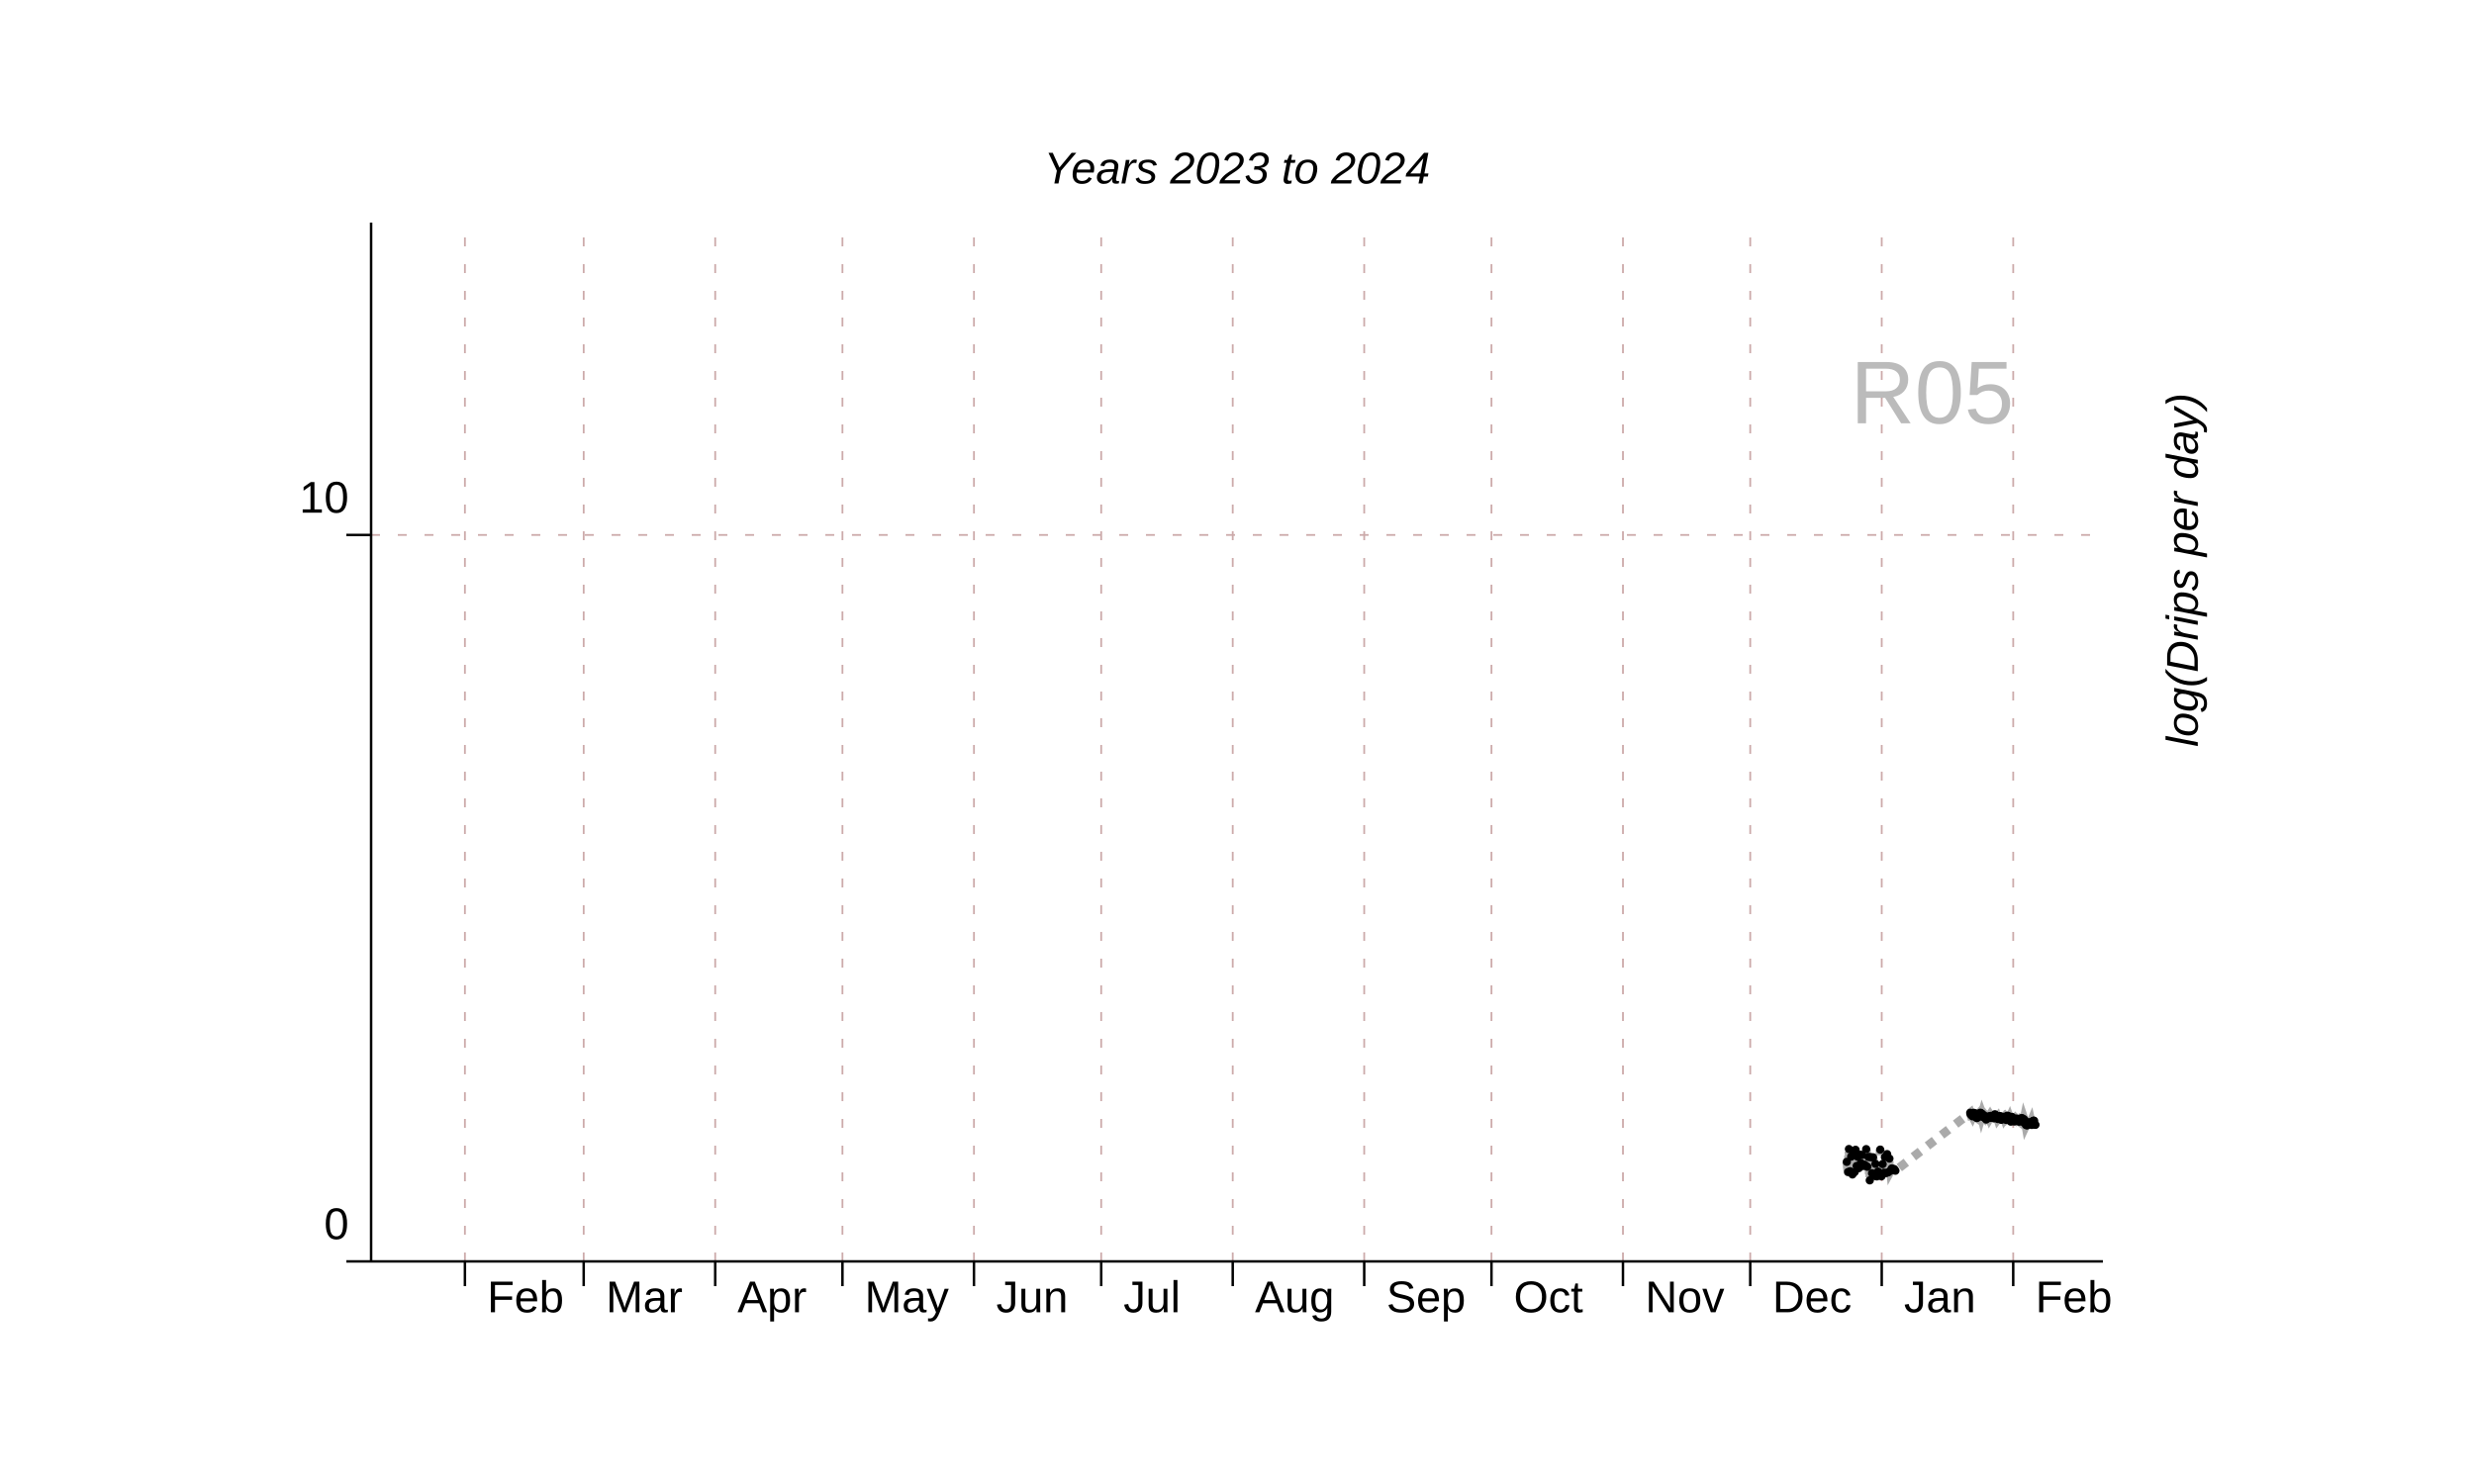
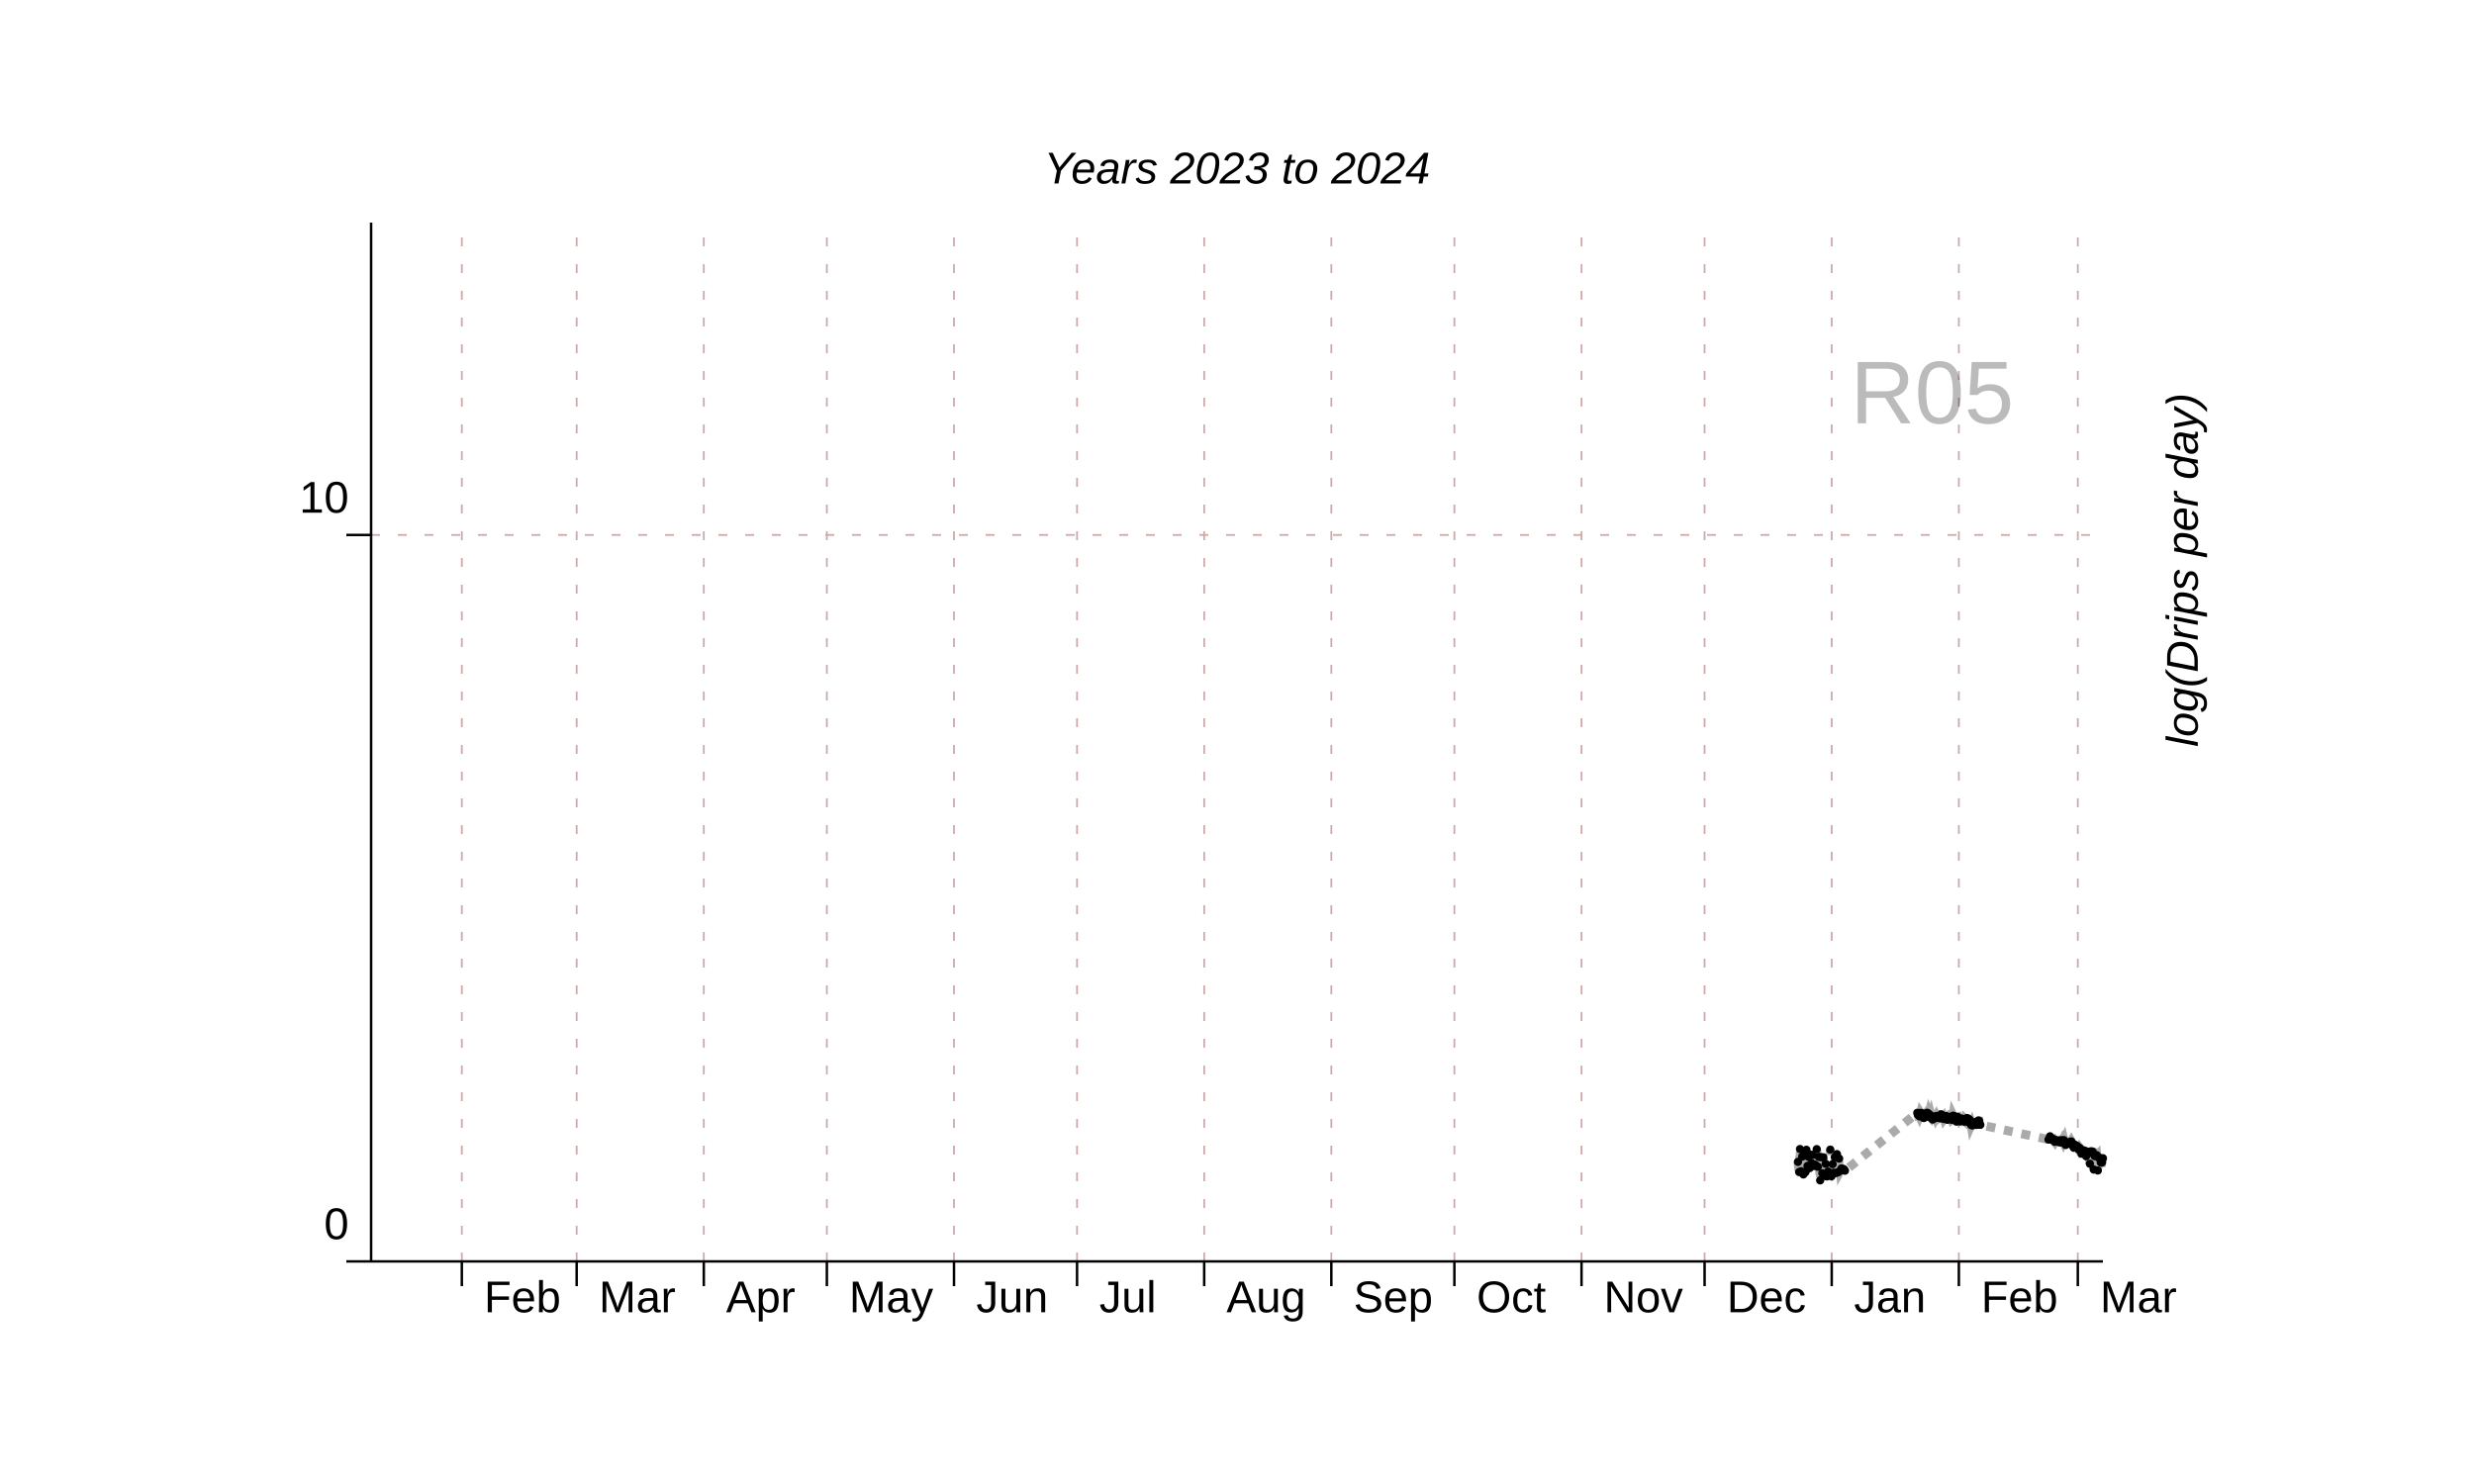
<svg xmlns="http://www.w3.org/2000/svg" version="1.1" viewBox="0 0 1000 600">
  <g>
    <g stroke-dasharray="3.6 7.2" stroke-width="0.72" stroke="#caa">
-       <line x1="813.75" x2="813.75" y1="510.00" y2="90.00" />
-       <line x1="760.60" x2="760.60" y1="510.00" y2="90.00" />
-       <line x1="707.45" x2="707.45" y1="510.00" y2="90.00" />
-       <line x1="656.01" x2="656.01" y1="510.00" y2="90.00" />
-       <line x1="602.86" x2="602.86" y1="510.00" y2="90.00" />
-       <line x1="551.42" x2="551.42" y1="510.00" y2="90.00" />
-       <line x1="498.27" x2="498.27" y1="510.00" y2="90.00" />
-       <line x1="445.11" x2="445.11" y1="510.00" y2="90.00" />
-       <line x1="393.68" x2="393.68" y1="510.00" y2="90.00" />
-       <line x1="340.52" x2="340.52" y1="510.00" y2="90.00" />
-       <line x1="289.09" x2="289.09" y1="510.00" y2="90.00" />
-       <line x1="235.93" x2="235.93" y1="510.00" y2="90.00" />
-       <line x1="187.92" x2="187.92" y1="510.00" y2="90.00" />
+       <line x1="839.86" x2="839.86" y1="510.00" y2="90.00" />
+       <line x1="791.78" x2="791.78" y1="510.00" y2="90.00" />
+       <line x1="740.39" x2="740.39" y1="510.00" y2="90.00" />
+       <line x1="689.00" x2="689.00" y1="510.00" y2="90.00" />
+       <line x1="639.26" x2="639.26" y1="510.00" y2="90.00" />
+       <line x1="587.87" x2="587.87" y1="510.00" y2="90.00" />
+       <line x1="538.13" x2="538.13" y1="510.00" y2="90.00" />
+       <line x1="486.74" x2="486.74" y1="510.00" y2="90.00" />
+       <line x1="435.35" x2="435.35" y1="510.00" y2="90.00" />
+       <line x1="385.61" x2="385.61" y1="510.00" y2="90.00" />
+       <line x1="334.22" x2="334.22" y1="510.00" y2="90.00" />
+       <line x1="284.48" x2="284.48" y1="510.00" y2="90.00" />
+       <line x1="233.09" x2="233.09" y1="510.00" y2="90.00" />
+       <line x1="186.67" x2="186.67" y1="510.00" y2="90.00" />
      <line x1="150.00" x2="850.00" y1="510.00" y2="510.00" />
      <line x1="150.00" x2="850.00" y1="216.29" y2="216.29" />
    </g>
    <g>
      <text dominant-baseline="hanging" dx="-36.0" dy="18.0" fill="#0004" font-family="Arial, sans-serif" font-size="36" stroke="none" text-anchor="end" x="850.00" y="128.18">R05</text>
    </g>
    <g>
      <text dominant-baseline="text-bottom" dy="-12.0" fill="black" font-family="Arial, sans-serif" font-size="18.0" font-style="italic" stroke="none" text-anchor="middle" x="500.00" y="90.00">Years 2023 to 2024</text>
    </g>
    <g>
      <text dominant-baseline="central" dx="12.0" dy="12.0" fill="black" font-family="Arial, sans-serif" font-size="18.0" font-style="italic" stroke="none" text-anchor="middle" text-orientation="sideways" writing-mode="vertical-lr" x="850.00" y="300.00">log(Drips per day)</text>
    </g>
-     <polyline fill="none" points="746.48,469.75 746.98,473.87 747.35,464.57 747.84,473.56 748.25,467.64 748.77,474.84 749.15,466.02 749.65,473.87 750.02,464.88 750.48,471.42 750.89,467.71 751.36,472.28 751.76,466.89 752.20,470.26 752.60,466.97 753.06,471.40 753.51,470.86 753.97,471.18 754.33,464.61 754.80,471.74 755.21,467.75 755.77,477.23 756.18,467.85 756.69,474.37 757.10,467.92 757.62,475.40 758.07,470.56 758.60,475.63 759.10,473.69 759.63,475.21 759.99,464.81 760.52,475.57 760.97,470.66 761.48,474.15 761.89,467.83 762.40,474.29 762.79,466.63 763.29,473.95 763.71,468.42 764.20,473.29 764.67,472.43 765.16,472.90 765.64,472.67 766.13,473.32 796.37,449.93 796.60,450.65 796.83,450.53 797.05,450.86 797.29,451.33 797.52,450.80 797.74,449.93 797.96,450.25 798.19,451.19 798.42,450.86 798.65,450.21 798.88,451.85 799.12,452.02 799.35,450.89 799.58,450.63 799.81,451.59 800.04,450.24 800.27,451.19 800.49,449.90 800.71,450.10 800.94,451.11 801.17,450.32 801.40,450.94 801.63,451.49 801.87,451.74 802.10,451.05 802.34,451.94 802.57,451.71 802.81,452.64 803.05,451.75 803.29,452.05 803.52,451.68 803.76,451.69 803.99,451.34 804.23,452.00 804.46,451.60 804.70,451.18 804.93,451.53 805.17,451.86 805.40,451.60 805.64,451.97 805.88,452.12 806.12,452.04 806.34,450.53 806.57,450.82 806.81,451.69 807.04,451.97 807.28,451.69 807.52,452.42 807.76,452.10 808.00,452.07 808.23,451.36 808.46,451.25 808.70,452.22 808.95,452.75 809.19,452.29 809.43,452.34 809.66,451.74 809.90,451.55 810.14,452.19 810.38,451.79 810.61,452.06 810.86,452.77 811.10,452.60 811.33,451.09 811.57,451.58 811.80,451.24 812.04,452.60 812.28,452.06 812.52,452.75 812.77,453.49 813.01,451.64 813.24,451.58 813.49,452.55 813.73,452.69 813.97,452.42 814.22,453.43 814.47,453.03 814.71,452.69 814.95,452.24 815.19,452.46 815.44,452.88 815.68,452.71 815.93,453.30 816.18,453.48 816.42,452.35 816.66,452.56 816.91,452.40 817.14,452.12 817.38,452.12 817.63,453.08 817.88,453.74 818.13,452.55 818.37,453.27 818.62,453.30 818.88,454.85 819.14,454.28 819.41,455.01 819.67,454.76 819.92,453.91 820.18,454.46 820.44,454.19 820.69,454.19 820.94,453.59 821.21,454.81 821.46,453.92 821.71,453.34 821.96,453.11 822.20,453.14 822.46,454.71 822.73,454.77" stroke-dasharray="3.6 3.6" stroke-width="3.6" stroke="#aaa" />
-     <g>
-       <circle cx="746.48" cy="469.75" r="1.667" />
-       <circle cx="746.98" cy="473.87" r="1.667" />
-       <circle cx="747.35" cy="464.57" r="1.667" />
-       <circle cx="747.84" cy="473.56" r="1.667" />
-       <circle cx="748.25" cy="467.64" r="1.667" />
-       <circle cx="748.77" cy="474.84" r="1.667" />
-       <circle cx="749.15" cy="466.02" r="1.667" />
-       <circle cx="749.65" cy="473.87" r="1.667" />
-       <circle cx="750.02" cy="464.88" r="1.667" />
-       <circle cx="750.48" cy="471.42" r="1.667" />
-       <circle cx="750.89" cy="467.71" r="1.667" />
-       <circle cx="751.36" cy="472.28" r="1.667" />
-       <circle cx="751.76" cy="466.89" r="1.667" />
-       <circle cx="752.20" cy="470.26" r="1.667" />
-       <circle cx="752.60" cy="466.97" r="1.667" />
-       <circle cx="753.06" cy="471.40" r="1.667" />
-       <circle cx="753.51" cy="470.86" r="1.667" />
-       <circle cx="753.97" cy="471.18" r="1.667" />
-       <circle cx="754.33" cy="464.61" r="1.667" />
-       <circle cx="754.80" cy="471.74" r="1.667" />
-       <circle cx="755.21" cy="467.75" r="1.667" />
-       <circle cx="755.77" cy="477.23" r="1.667" />
-       <circle cx="756.18" cy="467.85" r="1.667" />
-       <circle cx="756.69" cy="474.37" r="1.667" />
-       <circle cx="757.10" cy="467.92" r="1.667" />
-       <circle cx="757.62" cy="475.40" r="1.667" />
-       <circle cx="758.07" cy="470.56" r="1.667" />
-       <circle cx="758.60" cy="475.63" r="1.667" />
-       <circle cx="759.10" cy="473.69" r="1.667" />
-       <circle cx="759.63" cy="475.21" r="1.667" />
-       <circle cx="759.99" cy="464.81" r="1.667" />
-       <circle cx="760.52" cy="475.57" r="1.667" />
-       <circle cx="760.97" cy="470.66" r="1.667" />
-       <circle cx="761.48" cy="474.15" r="1.667" />
-       <circle cx="761.89" cy="467.83" r="1.667" />
-       <circle cx="762.40" cy="474.29" r="1.667" />
-       <circle cx="762.79" cy="466.63" r="1.667" />
-       <circle cx="763.29" cy="473.95" r="1.667" />
-       <circle cx="763.71" cy="468.42" r="1.667" />
-       <circle cx="764.20" cy="473.29" r="1.667" />
-       <circle cx="764.67" cy="472.43" r="1.667" />
-       <circle cx="765.16" cy="472.90" r="1.667" />
-       <circle cx="765.64" cy="472.67" r="1.667" />
-       <circle cx="766.13" cy="473.32" r="1.667" />
-       <circle cx="796.37" cy="449.93" r="1.667" />
-       <circle cx="796.60" cy="450.65" r="1.667" />
-       <circle cx="796.83" cy="450.53" r="1.667" />
-       <circle cx="797.05" cy="450.86" r="1.667" />
-       <circle cx="797.29" cy="451.33" r="1.667" />
-       <circle cx="797.52" cy="450.80" r="1.667" />
-       <circle cx="797.74" cy="449.93" r="1.667" />
-       <circle cx="797.96" cy="450.25" r="1.667" />
-       <circle cx="798.19" cy="451.19" r="1.667" />
-       <circle cx="798.42" cy="450.86" r="1.667" />
-       <circle cx="798.65" cy="450.21" r="1.667" />
-       <circle cx="798.88" cy="451.85" r="1.667" />
-       <circle cx="799.12" cy="452.02" r="1.667" />
-       <circle cx="799.35" cy="450.89" r="1.667" />
-       <circle cx="799.58" cy="450.63" r="1.667" />
-       <circle cx="799.81" cy="451.59" r="1.667" />
-       <circle cx="800.04" cy="450.24" r="1.667" />
-       <circle cx="800.27" cy="451.19" r="1.667" />
-       <circle cx="800.49" cy="449.90" r="1.667" />
-       <circle cx="800.71" cy="450.10" r="1.667" />
-       <circle cx="800.94" cy="451.11" r="1.667" />
-       <circle cx="801.17" cy="450.32" r="1.667" />
-       <circle cx="801.40" cy="450.94" r="1.667" />
-       <circle cx="801.63" cy="451.49" r="1.667" />
-       <circle cx="801.87" cy="451.74" r="1.667" />
-       <circle cx="802.10" cy="451.05" r="1.667" />
-       <circle cx="802.34" cy="451.94" r="1.667" />
-       <circle cx="802.57" cy="451.71" r="1.667" />
-       <circle cx="802.81" cy="452.64" r="1.667" />
-       <circle cx="803.05" cy="451.75" r="1.667" />
-       <circle cx="803.29" cy="452.05" r="1.667" />
-       <circle cx="803.52" cy="451.68" r="1.667" />
-       <circle cx="803.76" cy="451.69" r="1.667" />
-       <circle cx="803.99" cy="451.34" r="1.667" />
-       <circle cx="804.23" cy="452.00" r="1.667" />
-       <circle cx="804.46" cy="451.60" r="1.667" />
-       <circle cx="804.70" cy="451.18" r="1.667" />
-       <circle cx="804.93" cy="451.53" r="1.667" />
-       <circle cx="805.17" cy="451.86" r="1.667" />
-       <circle cx="805.40" cy="451.60" r="1.667" />
-       <circle cx="805.64" cy="451.97" r="1.667" />
-       <circle cx="805.88" cy="452.12" r="1.667" />
-       <circle cx="806.12" cy="452.04" r="1.667" />
-       <circle cx="806.34" cy="450.53" r="1.667" />
-       <circle cx="806.57" cy="450.82" r="1.667" />
-       <circle cx="806.81" cy="451.69" r="1.667" />
-       <circle cx="807.04" cy="451.97" r="1.667" />
-       <circle cx="807.28" cy="451.69" r="1.667" />
-       <circle cx="807.52" cy="452.42" r="1.667" />
-       <circle cx="807.76" cy="452.10" r="1.667" />
-       <circle cx="808.00" cy="452.07" r="1.667" />
-       <circle cx="808.23" cy="451.36" r="1.667" />
-       <circle cx="808.46" cy="451.25" r="1.667" />
-       <circle cx="808.70" cy="452.22" r="1.667" />
-       <circle cx="808.95" cy="452.75" r="1.667" />
-       <circle cx="809.19" cy="452.29" r="1.667" />
-       <circle cx="809.43" cy="452.34" r="1.667" />
-       <circle cx="809.66" cy="451.74" r="1.667" />
-       <circle cx="809.90" cy="451.55" r="1.667" />
-       <circle cx="810.14" cy="452.19" r="1.667" />
-       <circle cx="810.38" cy="451.79" r="1.667" />
-       <circle cx="810.61" cy="452.06" r="1.667" />
-       <circle cx="810.86" cy="452.77" r="1.667" />
-       <circle cx="811.10" cy="452.60" r="1.667" />
-       <circle cx="811.33" cy="451.09" r="1.667" />
-       <circle cx="811.57" cy="451.58" r="1.667" />
-       <circle cx="811.80" cy="451.24" r="1.667" />
-       <circle cx="812.04" cy="452.60" r="1.667" />
-       <circle cx="812.28" cy="452.06" r="1.667" />
-       <circle cx="812.52" cy="452.75" r="1.667" />
-       <circle cx="812.77" cy="453.49" r="1.667" />
-       <circle cx="813.01" cy="451.64" r="1.667" />
-       <circle cx="813.24" cy="451.58" r="1.667" />
-       <circle cx="813.49" cy="452.55" r="1.667" />
-       <circle cx="813.73" cy="452.69" r="1.667" />
-       <circle cx="813.97" cy="452.42" r="1.667" />
-       <circle cx="814.22" cy="453.43" r="1.667" />
-       <circle cx="814.47" cy="453.03" r="1.667" />
-       <circle cx="814.71" cy="452.69" r="1.667" />
-       <circle cx="814.95" cy="452.24" r="1.667" />
-       <circle cx="815.19" cy="452.46" r="1.667" />
-       <circle cx="815.44" cy="452.88" r="1.667" />
-       <circle cx="815.68" cy="452.71" r="1.667" />
-       <circle cx="815.93" cy="453.30" r="1.667" />
-       <circle cx="816.18" cy="453.48" r="1.667" />
-       <circle cx="816.42" cy="452.35" r="1.667" />
-       <circle cx="816.66" cy="452.56" r="1.667" />
-       <circle cx="816.91" cy="452.40" r="1.667" />
-       <circle cx="817.14" cy="452.12" r="1.667" />
-       <circle cx="817.38" cy="452.12" r="1.667" />
-       <circle cx="817.63" cy="453.08" r="1.667" />
-       <circle cx="817.88" cy="453.74" r="1.667" />
-       <circle cx="818.13" cy="452.55" r="1.667" />
-       <circle cx="818.37" cy="453.27" r="1.667" />
-       <circle cx="818.62" cy="453.30" r="1.667" />
-       <circle cx="818.88" cy="454.85" r="1.667" />
-       <circle cx="819.14" cy="454.28" r="1.667" />
-       <circle cx="819.41" cy="455.01" r="1.667" />
-       <circle cx="819.67" cy="454.76" r="1.667" />
-       <circle cx="819.92" cy="453.91" r="1.667" />
-       <circle cx="820.18" cy="454.46" r="1.667" />
-       <circle cx="820.44" cy="454.19" r="1.667" />
-       <circle cx="820.69" cy="454.19" r="1.667" />
-       <circle cx="820.94" cy="453.59" r="1.667" />
-       <circle cx="821.21" cy="454.81" r="1.667" />
-       <circle cx="821.46" cy="453.92" r="1.667" />
-       <circle cx="821.71" cy="453.34" r="1.667" />
-       <circle cx="821.96" cy="453.11" r="1.667" />
-       <circle cx="822.20" cy="453.14" r="1.667" />
-       <circle cx="822.46" cy="454.71" r="1.667" />
-       <circle cx="822.73" cy="454.77" r="1.667" />
+     <polyline fill="none" points="726.74,469.75 727.22,473.87 727.57,464.57 728.05,473.56 728.45,467.64 728.95,474.84 729.32,466.02 729.80,473.87 730.16,464.88 730.60,471.42 731.00,467.71 731.46,472.28 731.84,466.89 732.27,470.26 732.65,466.97 733.10,471.40 733.53,470.86 733.97,471.18 734.33,464.61 734.78,471.74 735.17,467.75 735.72,477.23 736.11,467.85 736.60,474.37 737.00,467.92 737.51,475.40 737.94,470.56 738.46,475.63 738.94,473.69 739.45,475.21 739.80,464.81 740.31,475.57 740.75,470.66 741.24,474.15 741.63,467.83 742.12,474.29 742.50,466.63 742.99,473.95 743.39,468.42 743.87,473.29 744.33,472.43 744.80,472.90 745.26,472.67 745.74,473.32 774.98,449.93 775.20,450.65 775.41,450.53 775.64,450.86 775.86,451.33 776.08,450.80 776.30,449.93 776.51,450.25 776.74,451.19 776.96,450.86 777.17,450.21 777.40,451.85 777.63,452.02 777.86,450.89 778.07,450.63 778.30,451.59 778.52,450.24 778.74,451.19 778.96,449.90 779.17,450.10 779.40,451.11 779.61,450.32 779.83,450.94 780.06,451.49 780.29,451.74 780.51,451.05 780.74,451.94 780.97,451.71 781.20,452.64 781.43,451.75 781.66,452.05 781.89,451.68 782.12,451.69 782.34,451.34 782.57,452.00 782.80,451.60 783.02,451.18 783.25,451.53 783.48,451.86 783.71,451.60 783.94,451.97 784.17,452.12 784.40,452.04 784.62,450.53 784.84,450.82 785.07,451.69 785.30,451.97 785.52,451.69 785.76,452.42 785.99,452.10 786.22,452.07 786.44,451.36 786.67,451.25 786.90,452.22 787.14,452.75 787.37,452.29 787.60,452.34 787.83,451.74 788.05,451.55 788.29,452.19 788.51,451.79 788.75,452.06 788.98,452.77 789.22,452.60 789.44,451.09 789.67,451.58 789.89,451.24 790.13,452.60 790.36,452.06 790.59,452.75 790.83,453.49 791.06,451.64 791.29,451.58 791.52,452.55 791.76,452.69 791.99,452.42 792.23,453.43 792.47,453.03 792.71,452.69 792.94,452.24 793.17,452.46 793.41,452.88 793.65,452.71 793.89,453.30 794.13,453.48 794.36,452.35 794.60,452.56 794.83,452.40 795.06,452.12 795.29,452.12 795.53,453.08 795.77,453.74 796.01,452.55 796.25,453.27 796.49,453.30 796.74,454.85 796.99,454.28 797.25,455.01 797.50,454.76 797.74,453.91 797.99,454.46 798.24,454.19 798.49,454.19 798.73,453.59 798.99,454.81 799.23,453.92 799.47,453.34 799.71,453.11 799.95,453.14 800.20,454.71 800.46,454.77 828.02,460.74 828.33,460.53 828.63,459.42 828.94,460.62 829.24,460.50 829.55,460.57 829.86,460.49 830.17,461.21 830.49,461.62 830.81,461.00 831.12,461.08 831.43,461.15 831.75,461.63 832.07,461.19 832.39,461.82 832.70,461.02 833.02,461.89 833.34,461.68 833.66,461.04 833.98,461.72 834.29,461.00 834.62,462.33 834.95,462.92 835.28,462.04 835.60,462.50 835.93,462.06 836.25,461.83 836.57,462.02 836.90,462.08 837.22,461.49 837.54,462.08 837.88,463.18 838.22,464.05 838.56,462.80 838.90,463.96 839.24,463.13 839.58,463.40 839.93,464.28 840.28,464.83 840.63,464.14 840.98,464.63 841.36,466.46 841.73,465.90 842.09,465.42 842.45,465.14 842.82,465.77 843.21,467.48 843.58,465.56 843.94,465.84 844.31,465.67 844.74,470.52 845.11,466.05 845.48,465.56 845.85,465.66 846.31,472.86 846.70,467.42 847.09,467.40 847.48,467.03 847.95,473.24 848.35,467.89 848.75,468.55 849.17,470.02 849.60,470.03 850.00,468.27" stroke-dasharray="3.6 3.6" stroke-width="3.6" stroke="#aaa" />
+     <g>
+       <circle cx="726.74" cy="469.75" r="1.667" />
+       <circle cx="727.22" cy="473.87" r="1.667" />
+       <circle cx="727.57" cy="464.57" r="1.667" />
+       <circle cx="728.05" cy="473.56" r="1.667" />
+       <circle cx="728.45" cy="467.64" r="1.667" />
+       <circle cx="728.95" cy="474.84" r="1.667" />
+       <circle cx="729.32" cy="466.02" r="1.667" />
+       <circle cx="729.80" cy="473.87" r="1.667" />
+       <circle cx="730.16" cy="464.88" r="1.667" />
+       <circle cx="730.60" cy="471.42" r="1.667" />
+       <circle cx="731.00" cy="467.71" r="1.667" />
+       <circle cx="731.46" cy="472.28" r="1.667" />
+       <circle cx="731.84" cy="466.89" r="1.667" />
+       <circle cx="732.27" cy="470.26" r="1.667" />
+       <circle cx="732.65" cy="466.97" r="1.667" />
+       <circle cx="733.10" cy="471.40" r="1.667" />
+       <circle cx="733.53" cy="470.86" r="1.667" />
+       <circle cx="733.97" cy="471.18" r="1.667" />
+       <circle cx="734.33" cy="464.61" r="1.667" />
+       <circle cx="734.78" cy="471.74" r="1.667" />
+       <circle cx="735.17" cy="467.75" r="1.667" />
+       <circle cx="735.72" cy="477.23" r="1.667" />
+       <circle cx="736.11" cy="467.85" r="1.667" />
+       <circle cx="736.60" cy="474.37" r="1.667" />
+       <circle cx="737.00" cy="467.92" r="1.667" />
+       <circle cx="737.51" cy="475.40" r="1.667" />
+       <circle cx="737.94" cy="470.56" r="1.667" />
+       <circle cx="738.46" cy="475.63" r="1.667" />
+       <circle cx="738.94" cy="473.69" r="1.667" />
+       <circle cx="739.45" cy="475.21" r="1.667" />
+       <circle cx="739.80" cy="464.81" r="1.667" />
+       <circle cx="740.31" cy="475.57" r="1.667" />
+       <circle cx="740.75" cy="470.66" r="1.667" />
+       <circle cx="741.24" cy="474.15" r="1.667" />
+       <circle cx="741.63" cy="467.83" r="1.667" />
+       <circle cx="742.12" cy="474.29" r="1.667" />
+       <circle cx="742.50" cy="466.63" r="1.667" />
+       <circle cx="742.99" cy="473.95" r="1.667" />
+       <circle cx="743.39" cy="468.42" r="1.667" />
+       <circle cx="743.87" cy="473.29" r="1.667" />
+       <circle cx="744.33" cy="472.43" r="1.667" />
+       <circle cx="744.80" cy="472.90" r="1.667" />
+       <circle cx="745.26" cy="472.67" r="1.667" />
+       <circle cx="745.74" cy="473.32" r="1.667" />
+       <circle cx="774.98" cy="449.93" r="1.667" />
+       <circle cx="775.20" cy="450.65" r="1.667" />
+       <circle cx="775.41" cy="450.53" r="1.667" />
+       <circle cx="775.64" cy="450.86" r="1.667" />
+       <circle cx="775.86" cy="451.33" r="1.667" />
+       <circle cx="776.08" cy="450.80" r="1.667" />
+       <circle cx="776.30" cy="449.93" r="1.667" />
+       <circle cx="776.51" cy="450.25" r="1.667" />
+       <circle cx="776.74" cy="451.19" r="1.667" />
+       <circle cx="776.96" cy="450.86" r="1.667" />
+       <circle cx="777.17" cy="450.21" r="1.667" />
+       <circle cx="777.40" cy="451.85" r="1.667" />
+       <circle cx="777.63" cy="452.02" r="1.667" />
+       <circle cx="777.86" cy="450.89" r="1.667" />
+       <circle cx="778.07" cy="450.63" r="1.667" />
+       <circle cx="778.30" cy="451.59" r="1.667" />
+       <circle cx="778.52" cy="450.24" r="1.667" />
+       <circle cx="778.74" cy="451.19" r="1.667" />
+       <circle cx="778.96" cy="449.90" r="1.667" />
+       <circle cx="779.17" cy="450.10" r="1.667" />
+       <circle cx="779.40" cy="451.11" r="1.667" />
+       <circle cx="779.61" cy="450.32" r="1.667" />
+       <circle cx="779.83" cy="450.94" r="1.667" />
+       <circle cx="780.06" cy="451.49" r="1.667" />
+       <circle cx="780.29" cy="451.74" r="1.667" />
+       <circle cx="780.51" cy="451.05" r="1.667" />
+       <circle cx="780.74" cy="451.94" r="1.667" />
+       <circle cx="780.97" cy="451.71" r="1.667" />
+       <circle cx="781.20" cy="452.64" r="1.667" />
+       <circle cx="781.43" cy="451.75" r="1.667" />
+       <circle cx="781.66" cy="452.05" r="1.667" />
+       <circle cx="781.89" cy="451.68" r="1.667" />
+       <circle cx="782.12" cy="451.69" r="1.667" />
+       <circle cx="782.34" cy="451.34" r="1.667" />
+       <circle cx="782.57" cy="452.00" r="1.667" />
+       <circle cx="782.80" cy="451.60" r="1.667" />
+       <circle cx="783.02" cy="451.18" r="1.667" />
+       <circle cx="783.25" cy="451.53" r="1.667" />
+       <circle cx="783.48" cy="451.86" r="1.667" />
+       <circle cx="783.71" cy="451.60" r="1.667" />
+       <circle cx="783.94" cy="451.97" r="1.667" />
+       <circle cx="784.17" cy="452.12" r="1.667" />
+       <circle cx="784.40" cy="452.04" r="1.667" />
+       <circle cx="784.62" cy="450.53" r="1.667" />
+       <circle cx="784.84" cy="450.82" r="1.667" />
+       <circle cx="785.07" cy="451.69" r="1.667" />
+       <circle cx="785.30" cy="451.97" r="1.667" />
+       <circle cx="785.52" cy="451.69" r="1.667" />
+       <circle cx="785.76" cy="452.42" r="1.667" />
+       <circle cx="785.99" cy="452.10" r="1.667" />
+       <circle cx="786.22" cy="452.07" r="1.667" />
+       <circle cx="786.44" cy="451.36" r="1.667" />
+       <circle cx="786.67" cy="451.25" r="1.667" />
+       <circle cx="786.90" cy="452.22" r="1.667" />
+       <circle cx="787.14" cy="452.75" r="1.667" />
+       <circle cx="787.37" cy="452.29" r="1.667" />
+       <circle cx="787.60" cy="452.34" r="1.667" />
+       <circle cx="787.83" cy="451.74" r="1.667" />
+       <circle cx="788.05" cy="451.55" r="1.667" />
+       <circle cx="788.29" cy="452.19" r="1.667" />
+       <circle cx="788.51" cy="451.79" r="1.667" />
+       <circle cx="788.75" cy="452.06" r="1.667" />
+       <circle cx="788.98" cy="452.77" r="1.667" />
+       <circle cx="789.22" cy="452.60" r="1.667" />
+       <circle cx="789.44" cy="451.09" r="1.667" />
+       <circle cx="789.67" cy="451.58" r="1.667" />
+       <circle cx="789.89" cy="451.24" r="1.667" />
+       <circle cx="790.13" cy="452.60" r="1.667" />
+       <circle cx="790.36" cy="452.06" r="1.667" />
+       <circle cx="790.59" cy="452.75" r="1.667" />
+       <circle cx="790.83" cy="453.49" r="1.667" />
+       <circle cx="791.06" cy="451.64" r="1.667" />
+       <circle cx="791.29" cy="451.58" r="1.667" />
+       <circle cx="791.52" cy="452.55" r="1.667" />
+       <circle cx="791.76" cy="452.69" r="1.667" />
+       <circle cx="791.99" cy="452.42" r="1.667" />
+       <circle cx="792.23" cy="453.43" r="1.667" />
+       <circle cx="792.47" cy="453.03" r="1.667" />
+       <circle cx="792.71" cy="452.69" r="1.667" />
+       <circle cx="792.94" cy="452.24" r="1.667" />
+       <circle cx="793.17" cy="452.46" r="1.667" />
+       <circle cx="793.41" cy="452.88" r="1.667" />
+       <circle cx="793.65" cy="452.71" r="1.667" />
+       <circle cx="793.89" cy="453.30" r="1.667" />
+       <circle cx="794.13" cy="453.48" r="1.667" />
+       <circle cx="794.36" cy="452.35" r="1.667" />
+       <circle cx="794.60" cy="452.56" r="1.667" />
+       <circle cx="794.83" cy="452.40" r="1.667" />
+       <circle cx="795.06" cy="452.12" r="1.667" />
+       <circle cx="795.29" cy="452.12" r="1.667" />
+       <circle cx="795.53" cy="453.08" r="1.667" />
+       <circle cx="795.77" cy="453.74" r="1.667" />
+       <circle cx="796.01" cy="452.55" r="1.667" />
+       <circle cx="796.25" cy="453.27" r="1.667" />
+       <circle cx="796.49" cy="453.30" r="1.667" />
+       <circle cx="796.74" cy="454.85" r="1.667" />
+       <circle cx="796.99" cy="454.28" r="1.667" />
+       <circle cx="797.25" cy="455.01" r="1.667" />
+       <circle cx="797.50" cy="454.76" r="1.667" />
+       <circle cx="797.74" cy="453.91" r="1.667" />
+       <circle cx="797.99" cy="454.46" r="1.667" />
+       <circle cx="798.24" cy="454.19" r="1.667" />
+       <circle cx="798.49" cy="454.19" r="1.667" />
+       <circle cx="798.73" cy="453.59" r="1.667" />
+       <circle cx="798.99" cy="454.81" r="1.667" />
+       <circle cx="799.23" cy="453.92" r="1.667" />
+       <circle cx="799.47" cy="453.34" r="1.667" />
+       <circle cx="799.71" cy="453.11" r="1.667" />
+       <circle cx="799.95" cy="453.14" r="1.667" />
+       <circle cx="800.20" cy="454.71" r="1.667" />
+       <circle cx="800.46" cy="454.77" r="1.667" />
+       <circle cx="828.02" cy="460.74" r="1.667" />
+       <circle cx="828.33" cy="460.53" r="1.667" />
+       <circle cx="828.63" cy="459.42" r="1.667" />
+       <circle cx="828.94" cy="460.62" r="1.667" />
+       <circle cx="829.24" cy="460.50" r="1.667" />
+       <circle cx="829.55" cy="460.57" r="1.667" />
+       <circle cx="829.86" cy="460.49" r="1.667" />
+       <circle cx="830.17" cy="461.21" r="1.667" />
+       <circle cx="830.49" cy="461.62" r="1.667" />
+       <circle cx="830.81" cy="461.00" r="1.667" />
+       <circle cx="831.12" cy="461.08" r="1.667" />
+       <circle cx="831.43" cy="461.15" r="1.667" />
+       <circle cx="831.75" cy="461.63" r="1.667" />
+       <circle cx="832.07" cy="461.19" r="1.667" />
+       <circle cx="832.39" cy="461.82" r="1.667" />
+       <circle cx="832.70" cy="461.02" r="1.667" />
+       <circle cx="833.02" cy="461.89" r="1.667" />
+       <circle cx="833.34" cy="461.68" r="1.667" />
+       <circle cx="833.66" cy="461.04" r="1.667" />
+       <circle cx="833.98" cy="461.72" r="1.667" />
+       <circle cx="834.29" cy="461.00" r="1.667" />
+       <circle cx="834.62" cy="462.33" r="1.667" />
+       <circle cx="834.95" cy="462.92" r="1.667" />
+       <circle cx="835.28" cy="462.04" r="1.667" />
+       <circle cx="835.60" cy="462.50" r="1.667" />
+       <circle cx="835.93" cy="462.06" r="1.667" />
+       <circle cx="836.25" cy="461.83" r="1.667" />
+       <circle cx="836.57" cy="462.02" r="1.667" />
+       <circle cx="836.90" cy="462.08" r="1.667" />
+       <circle cx="837.22" cy="461.49" r="1.667" />
+       <circle cx="837.54" cy="462.08" r="1.667" />
+       <circle cx="837.88" cy="463.18" r="1.667" />
+       <circle cx="838.22" cy="464.05" r="1.667" />
+       <circle cx="838.56" cy="462.80" r="1.667" />
+       <circle cx="838.90" cy="463.96" r="1.667" />
+       <circle cx="839.24" cy="463.13" r="1.667" />
+       <circle cx="839.58" cy="463.40" r="1.667" />
+       <circle cx="839.93" cy="464.28" r="1.667" />
+       <circle cx="840.28" cy="464.83" r="1.667" />
+       <circle cx="840.63" cy="464.14" r="1.667" />
+       <circle cx="840.98" cy="464.63" r="1.667" />
+       <circle cx="841.36" cy="466.46" r="1.667" />
+       <circle cx="841.73" cy="465.90" r="1.667" />
+       <circle cx="842.09" cy="465.42" r="1.667" />
+       <circle cx="842.45" cy="465.14" r="1.667" />
+       <circle cx="842.82" cy="465.77" r="1.667" />
+       <circle cx="843.21" cy="467.48" r="1.667" />
+       <circle cx="843.58" cy="465.56" r="1.667" />
+       <circle cx="843.94" cy="465.84" r="1.667" />
+       <circle cx="844.31" cy="465.67" r="1.667" />
+       <circle cx="844.74" cy="470.52" r="1.667" />
+       <circle cx="845.11" cy="466.05" r="1.667" />
+       <circle cx="845.48" cy="465.56" r="1.667" />
+       <circle cx="845.85" cy="465.66" r="1.667" />
+       <circle cx="846.31" cy="472.86" r="1.667" />
+       <circle cx="846.70" cy="467.42" r="1.667" />
+       <circle cx="847.09" cy="467.40" r="1.667" />
+       <circle cx="847.48" cy="467.03" r="1.667" />
+       <circle cx="847.95" cy="473.24" r="1.667" />
+       <circle cx="848.35" cy="467.89" r="1.667" />
+       <circle cx="848.75" cy="468.55" r="1.667" />
+       <circle cx="849.17" cy="470.02" r="1.667" />
+       <circle cx="849.60" cy="470.03" r="1.667" />
+       <circle cx="850.00" cy="468.27" r="1.667" />
    </g>
    <g stroke="black">
-       <line x1="813.75" x2="813.75" y1="510.00" y2="520.00" />
-       <line x1="760.60" x2="760.60" y1="510.00" y2="520.00" />
-       <line x1="707.45" x2="707.45" y1="510.00" y2="520.00" />
-       <line x1="656.01" x2="656.01" y1="510.00" y2="520.00" />
-       <line x1="602.86" x2="602.86" y1="510.00" y2="520.00" />
-       <line x1="551.42" x2="551.42" y1="510.00" y2="520.00" />
-       <line x1="498.27" x2="498.27" y1="510.00" y2="520.00" />
-       <line x1="445.11" x2="445.11" y1="510.00" y2="520.00" />
-       <line x1="393.68" x2="393.68" y1="510.00" y2="520.00" />
-       <line x1="340.52" x2="340.52" y1="510.00" y2="520.00" />
-       <line x1="289.09" x2="289.09" y1="510.00" y2="520.00" />
-       <line x1="235.93" x2="235.93" y1="510.00" y2="520.00" />
-       <line x1="187.92" x2="187.92" y1="510.00" y2="520.00" />
+       <line x1="839.86" x2="839.86" y1="510.00" y2="520.00" />
+       <line x1="791.78" x2="791.78" y1="510.00" y2="520.00" />
+       <line x1="740.39" x2="740.39" y1="510.00" y2="520.00" />
+       <line x1="689.00" x2="689.00" y1="510.00" y2="520.00" />
+       <line x1="639.26" x2="639.26" y1="510.00" y2="520.00" />
+       <line x1="587.87" x2="587.87" y1="510.00" y2="520.00" />
+       <line x1="538.13" x2="538.13" y1="510.00" y2="520.00" />
+       <line x1="486.74" x2="486.74" y1="510.00" y2="520.00" />
+       <line x1="435.35" x2="435.35" y1="510.00" y2="520.00" />
+       <line x1="385.61" x2="385.61" y1="510.00" y2="520.00" />
+       <line x1="334.22" x2="334.22" y1="510.00" y2="520.00" />
+       <line x1="284.48" x2="284.48" y1="510.00" y2="520.00" />
+       <line x1="233.09" x2="233.09" y1="510.00" y2="520.00" />
+       <line x1="186.67" x2="186.67" y1="510.00" y2="520.00" />
      <g fill="black" font-family="Arial, sans-serif" font-size="18.0" stroke="none" text-anchor="start" transform="translate(9.0 0.0)">
-         <text x="813.75" y="530.57">Feb</text>
-         <text x="760.60" y="530.57">Jan</text>
-         <text x="707.45" y="530.57">Dec</text>
-         <text x="656.01" y="530.57">Nov</text>
-         <text x="602.86" y="530.57">Oct</text>
-         <text x="551.42" y="530.57">Sep</text>
-         <text x="498.27" y="530.57">Aug</text>
-         <text x="445.11" y="530.57">Jul</text>
-         <text x="393.68" y="530.57">Jun</text>
-         <text x="340.52" y="530.57">May</text>
-         <text x="289.09" y="530.57">Apr</text>
-         <text x="235.93" y="530.57">Mar</text>
-         <text x="187.92" y="530.57">Feb</text>
+         <text x="839.86" y="530.57">Mar</text>
+         <text x="791.78" y="530.57">Feb</text>
+         <text x="740.39" y="530.57">Jan</text>
+         <text x="689.00" y="530.57">Dec</text>
+         <text x="639.26" y="530.57">Nov</text>
+         <text x="587.87" y="530.57">Oct</text>
+         <text x="538.13" y="530.57">Sep</text>
+         <text x="486.74" y="530.57">Aug</text>
+         <text x="435.35" y="530.57">Jul</text>
+         <text x="385.61" y="530.57">Jun</text>
+         <text x="334.22" y="530.57">May</text>
+         <text x="284.48" y="530.57">Apr</text>
+         <text x="233.09" y="530.57">Mar</text>
+         <text x="186.67" y="530.57">Feb</text>
      </g>
      <line x1="150.00" x2="850.00" y1="510.00" y2="510.00" />
    </g>
    <g stroke="black">
      <line x1="150.00" x2="140.00" y1="510.00" y2="510.00" />
      <line x1="150.00" x2="140.00" y1="216.29" y2="216.29" />
      <g fill="black" font-family="Arial, sans-serif" font-size="18.0" stroke="none" text-anchor="end">
        <text x="141.00" y="501.00">0</text>
        <text x="141.00" y="207.29">10</text>
      </g>
      <line x1="150.00" x2="150.00" y1="510.00" y2="90.00" />
    </g>
  </g>
</svg>
